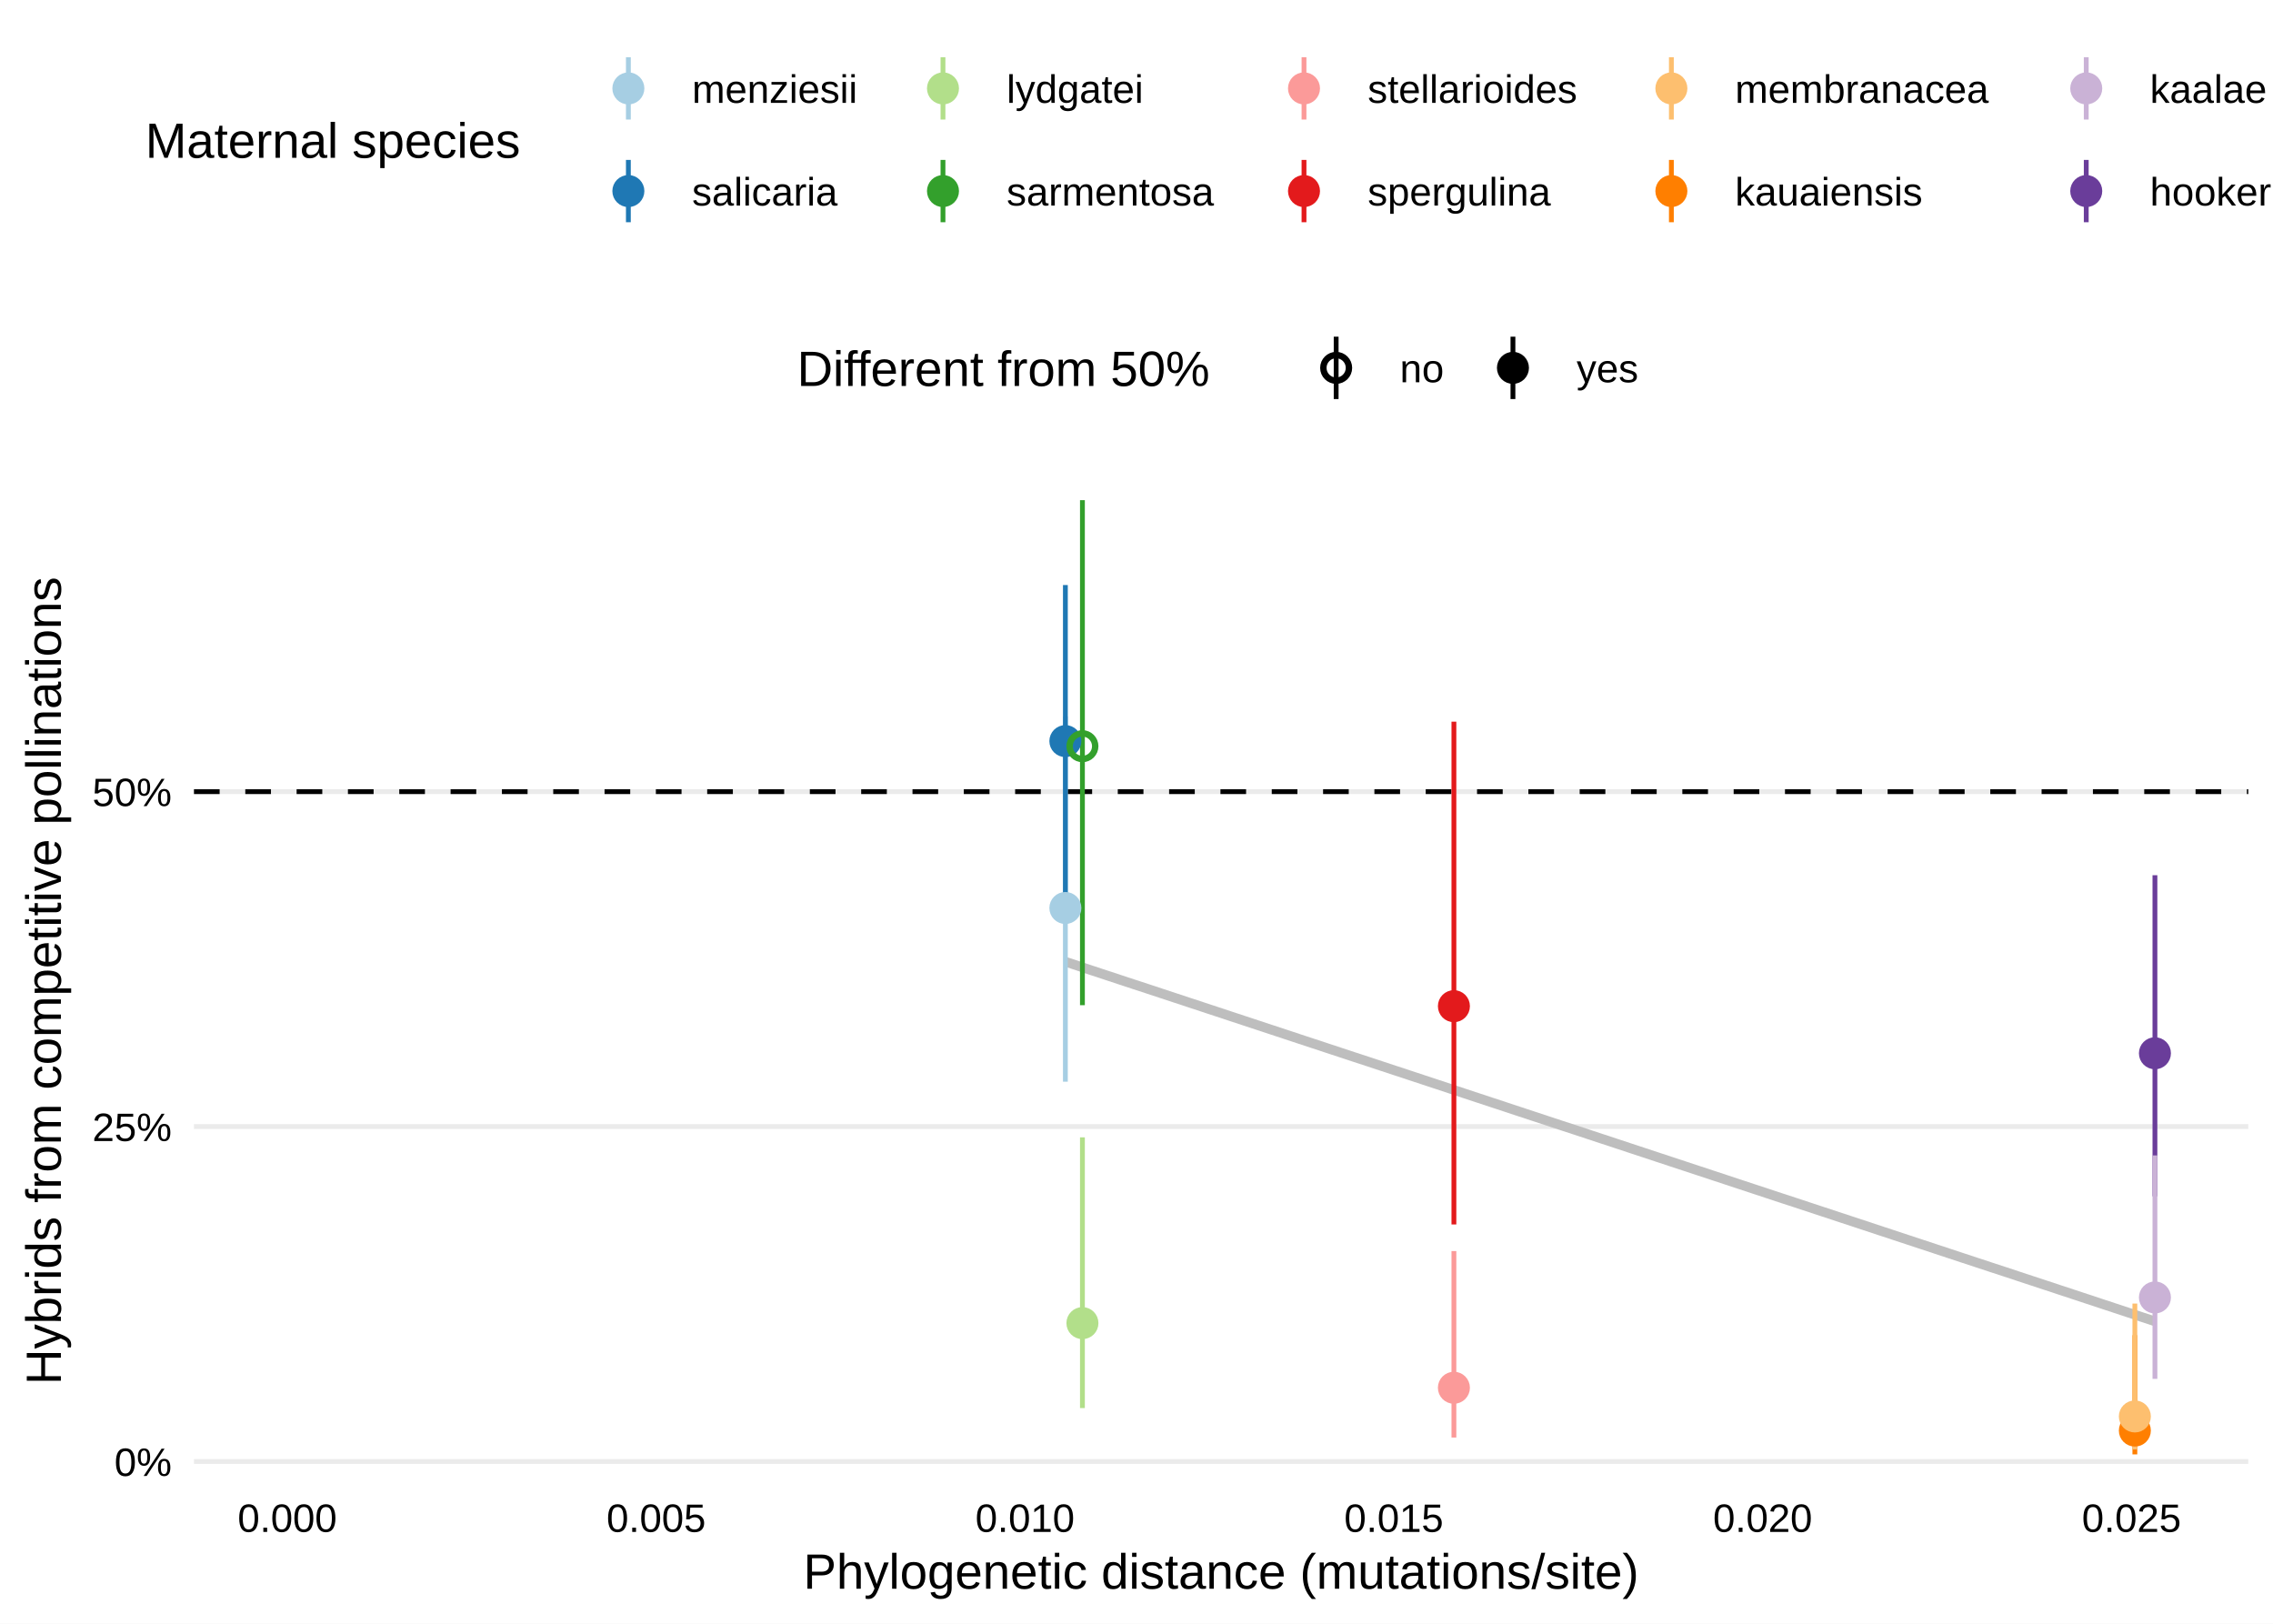
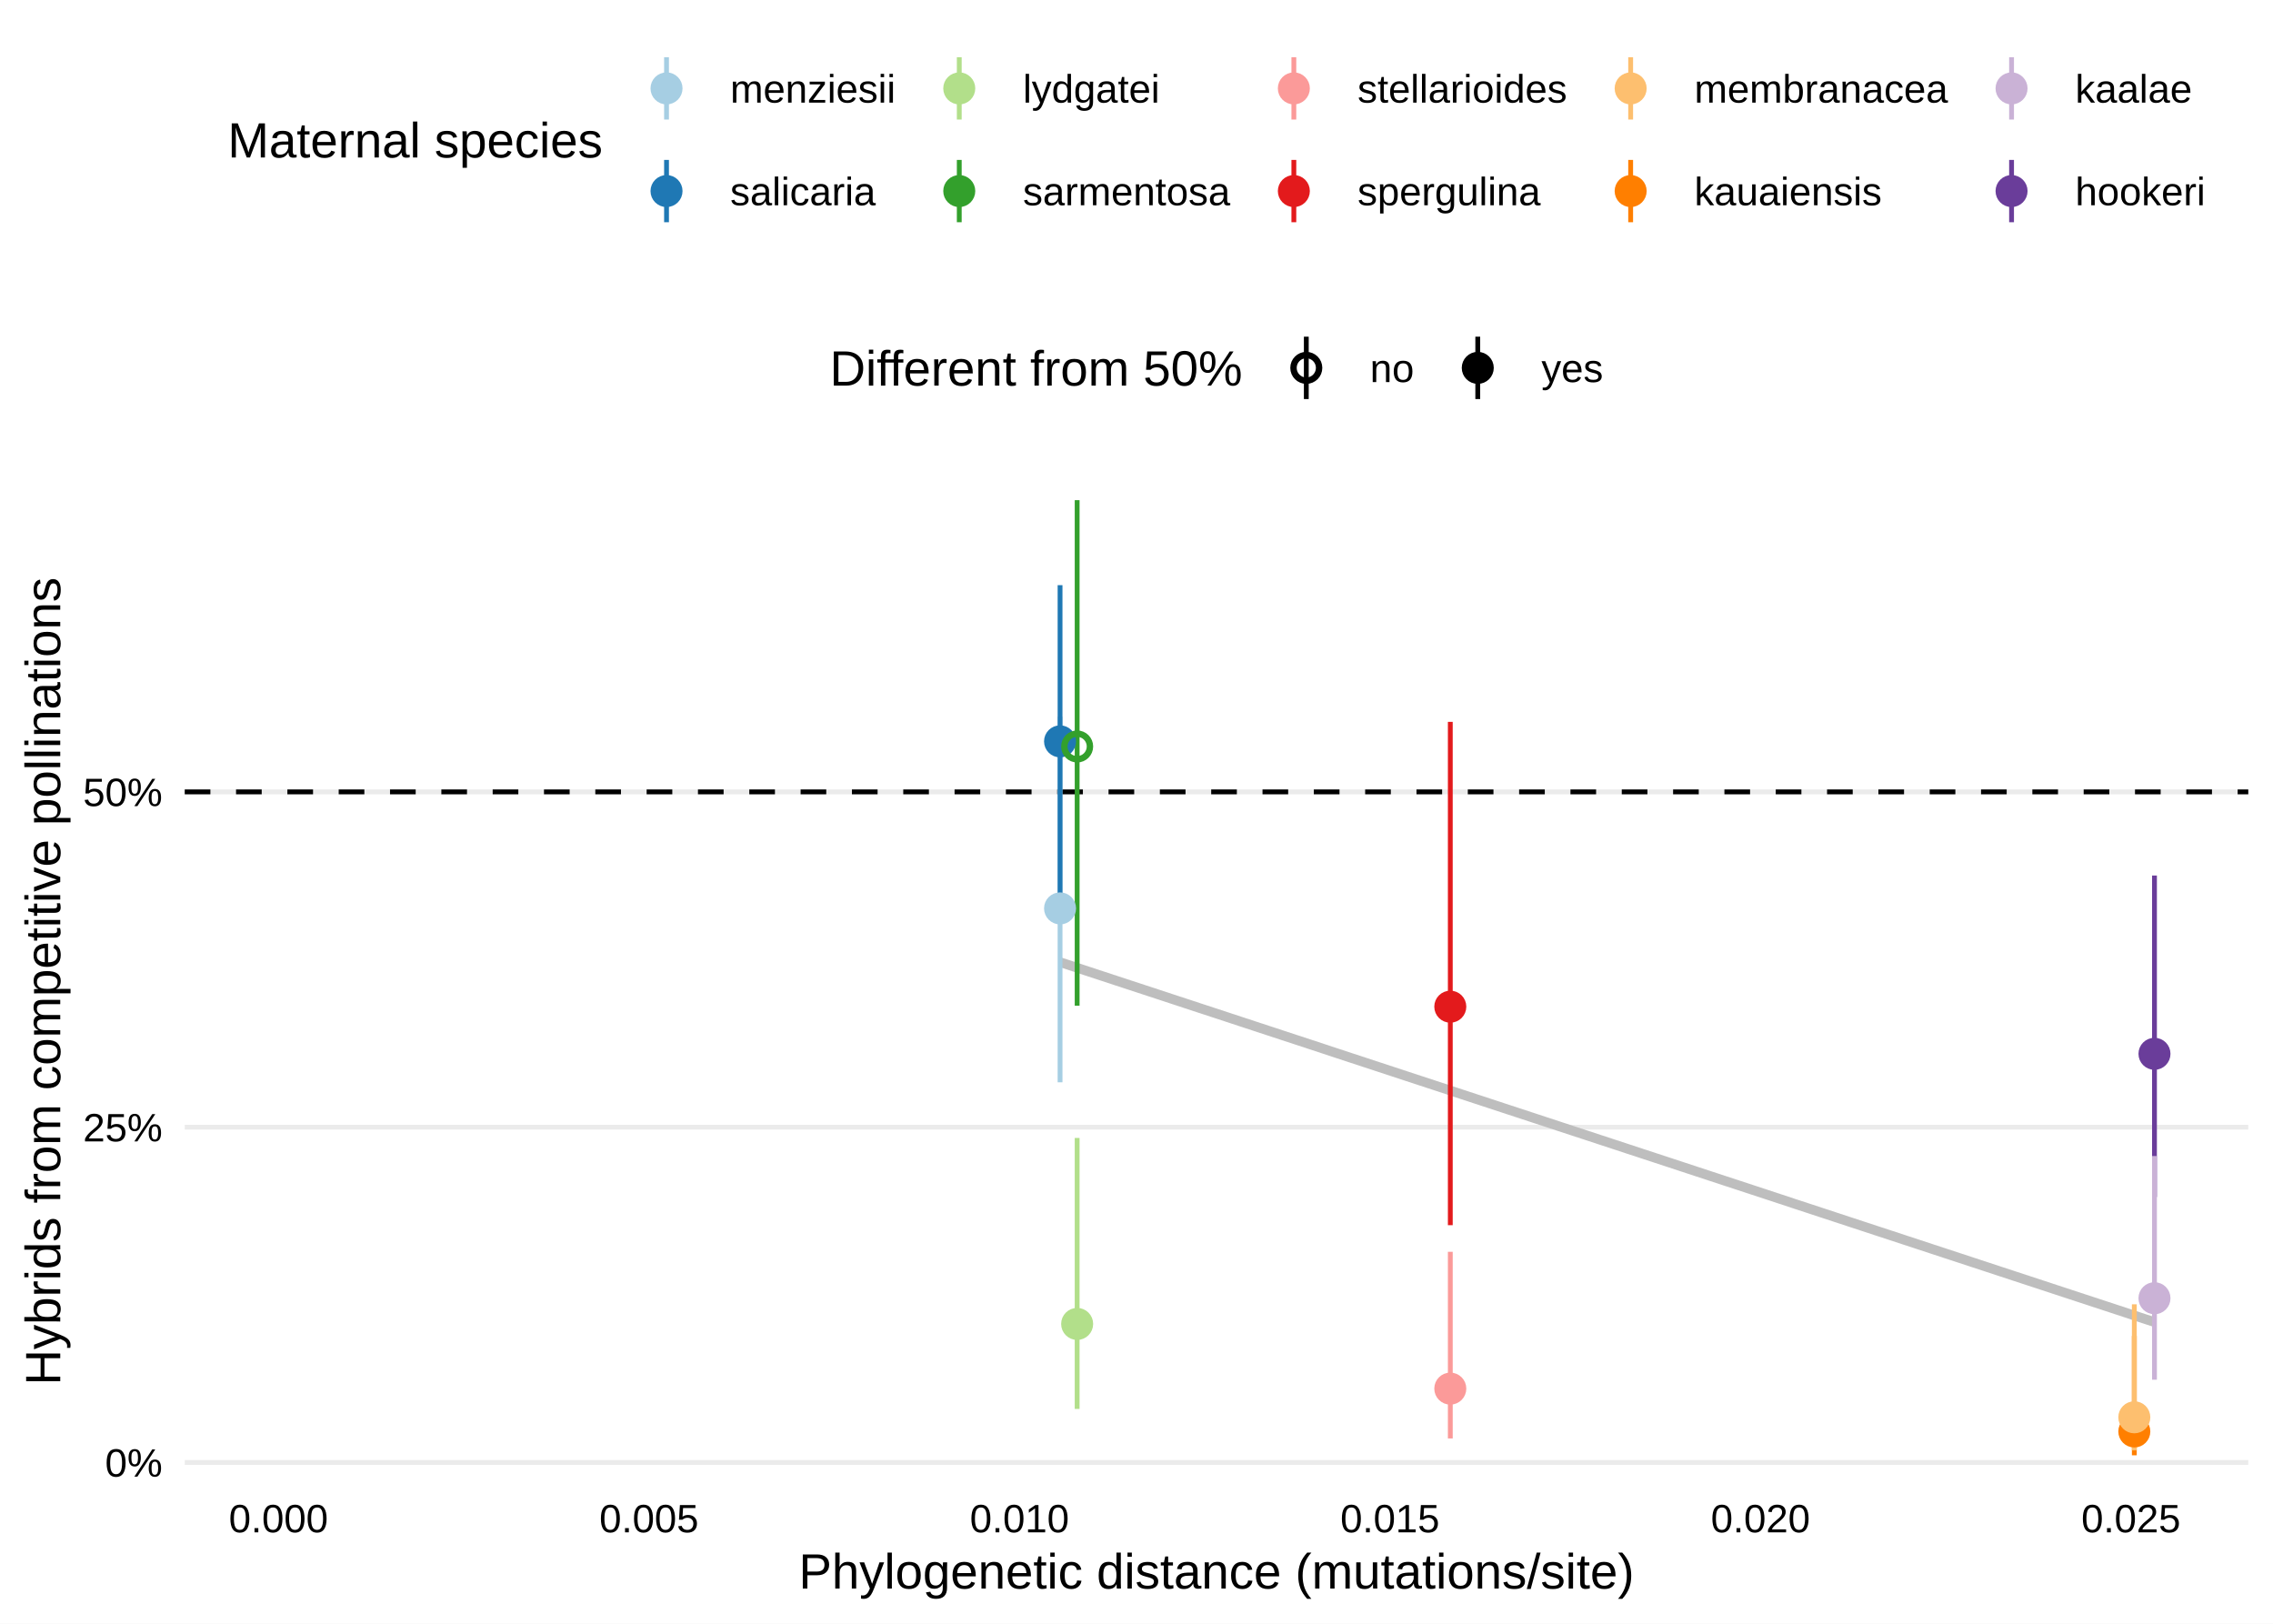
- <svg xmlns="http://www.w3.org/2000/svg" class="svglite" width="504.00pt" height="360.00pt" viewBox="0 0 504.00 360.00">
-   <defs>
-     <style type="text/css">
+ <svg xmlns="http://www.w3.org/2000/svg" width="504.00pt" height="360.00pt" viewBox="0 0 504.00 360.00">
+   <g class="svglite">
+     <defs>
+       <style type="text/css">
    .svglite line, .svglite polyline, .svglite polygon, .svglite path, .svglite rect, .svglite circle {
      fill: none;
      stroke: #000000;
      stroke-linecap: round;
      stroke-linejoin: round;
      stroke-miterlimit: 10.00;
    }
    .svglite text {
      white-space: pre;
    }
+     .svglite g.glyphgroup path {
+       fill: inherit;
+       stroke: none;
+     }
  </style>
-   </defs>
-   <rect width="100%" height="100%" style="stroke: none; fill: #FFFFFF;" />
-   <defs>
-     <clipPath id="cpMC4wMHw1MDQuMDB8MC4wMHwzNjAuMDA=">
-       <rect x="0.00" y="0.00" width="504.00" height="360.00" />
-     </clipPath>
-   </defs>
-   <g clip-path="url(#cpMC4wMHw1MDQuMDB8MC4wMHwzNjAuMDA=)">
+     </defs>
+     <rect width="100%" height="100%" style="stroke: none; fill: #FFFFFF;" />
+     <defs>
+       <clipPath id="cpMC4wMHw1MDQuMDB8MC4wMHwzNjAuMDA=">
+         <rect x="0.00" y="0.00" width="504.00" height="360.00" />
+       </clipPath>
+     </defs>
+     <g clip-path="url(#cpMC4wMHw1MDQuMDB8MC4wMHwzNjAuMDA=)">
</g>
-   <defs>
-     <clipPath id="cpNDMuMDF8NDk4LjUyfDEwNi42M3wzMjguMjk=">
-       <rect x="43.01" y="106.63" width="455.51" height="221.66" />
-     </clipPath>
-   </defs>
-   <g clip-path="url(#cpNDMuMDF8NDk4LjUyfDEwNi42M3wzMjguMjk=)">
-     <polyline points="43.01,324.03 498.52,324.03 " style="stroke-width: 1.07; stroke: #EBEBEB; stroke-linecap: butt;" />
-     <polyline points="43.01,249.77 498.52,249.77 " style="stroke-width: 1.07; stroke: #EBEBEB; stroke-linecap: butt;" />
-     <polyline points="43.01,175.51 498.52,175.51 " style="stroke-width: 1.07; stroke: #EBEBEB; stroke-linecap: butt;" />
-     <line x1="43.01" y1="175.51" x2="498.52" y2="175.51" style="stroke-width: 1.07; stroke-dasharray: 5.69,5.69; stroke-linecap: butt;" />
-     <polyline points="236.23,213.22 239.29,214.23 242.34,215.24 245.40,216.25 248.46,217.26 251.52,218.27 254.58,219.27 257.63,220.28 260.69,221.29 263.75,222.30 266.81,223.31 269.87,224.32 272.92,225.33 275.98,226.34 279.04,227.35 282.10,228.36 285.16,229.37 288.21,230.38 291.27,231.39 294.33,232.40 297.39,233.41 300.45,234.42 303.51,235.42 306.56,236.43 309.62,237.44 312.68,238.45 315.74,239.46 318.80,240.47 321.85,241.48 324.91,242.49 327.97,243.50 331.03,244.51 334.09,245.52 337.14,246.53 340.20,247.54 343.26,248.55 346.32,249.56 349.38,250.56 352.43,251.57 355.49,252.58 358.55,253.59 361.61,254.60 364.67,255.61 367.72,256.62 370.78,257.63 373.84,258.64 376.90,259.65 379.96,260.66 383.02,261.67 386.07,262.68 389.13,263.69 392.19,264.70 395.25,265.71 398.31,266.71 401.36,267.72 404.42,268.73 407.48,269.74 410.54,270.75 413.60,271.76 416.65,272.77 419.71,273.78 422.77,274.79 425.83,275.80 428.89,276.81 431.94,277.82 435.00,278.83 438.06,279.84 441.12,280.85 444.18,281.85 447.23,282.86 450.29,283.87 453.35,284.88 456.41,285.89 459.47,286.90 462.53,287.91 465.58,288.92 468.64,289.93 471.70,290.94 474.76,291.95 477.82,292.96 " style="stroke-width: 2.13; stroke: #BEBEBE; stroke-linecap: butt;" />
-     <line x1="477.82" y1="265.24" x2="477.82" y2="194.04" style="stroke-width: 1.07; stroke: #6A3D9A; stroke-linecap: butt;" />
-     <line x1="477.82" y1="305.71" x2="477.82" y2="256.16" style="stroke-width: 1.07; stroke: #CAB2D6; stroke-linecap: butt;" />
-     <line x1="473.37" y1="322.45" x2="473.37" y2="296.01" style="stroke-width: 1.07; stroke: #FF7F00; stroke-linecap: butt;" />
-     <line x1="240.01" y1="312.18" x2="240.01" y2="252.16" style="stroke-width: 1.07; stroke: #B2DF8A; stroke-linecap: butt;" />
-     <line x1="473.37" y1="321.36" x2="473.37" y2="289.01" style="stroke-width: 1.07; stroke: #FDBF6F; stroke-linecap: butt;" />
-     <line x1="236.23" y1="239.83" x2="236.23" y2="158.84" style="stroke-width: 1.07; stroke: #A6CEE3; stroke-linecap: butt;" />
-     <line x1="236.23" y1="200.18" x2="236.23" y2="129.71" style="stroke-width: 1.07; stroke: #1F78B4; stroke-linecap: butt;" />
-     <line x1="240.01" y1="222.86" x2="240.01" y2="110.90" style="stroke-width: 1.07; stroke: #33A02C; stroke-linecap: butt;" />
-     <line x1="322.38" y1="271.48" x2="322.38" y2="160.00" style="stroke-width: 1.07; stroke: #E31A1C; stroke-linecap: butt;" />
-     <line x1="322.38" y1="318.72" x2="322.38" y2="277.37" style="stroke-width: 1.07; stroke: #FB9A99; stroke-linecap: butt;" />
-     <circle cx="477.82" cy="233.52" r="2.84" style="stroke-width: 1.42; stroke: #6A3D9A; fill: #6A3D9A;" />
-     <circle cx="477.82" cy="287.66" r="2.84" style="stroke-width: 1.42; stroke: #CAB2D6; fill: #CAB2D6;" />
-     <circle cx="473.37" cy="317.17" r="2.84" style="stroke-width: 1.42; stroke: #FF7F00; fill: #FF7F00;" />
-     <circle cx="240.01" cy="293.35" r="2.84" style="stroke-width: 1.42; stroke: #B2DF8A; fill: #B2DF8A;" />
-     <circle cx="473.37" cy="314.04" r="2.84" style="stroke-width: 1.42; stroke: #FDBF6F; fill: #FDBF6F;" />
-     <circle cx="236.23" cy="201.31" r="2.84" style="stroke-width: 1.42; stroke: #A6CEE3; fill: #A6CEE3;" />
-     <circle cx="236.23" cy="164.31" r="2.84" style="stroke-width: 1.42; stroke: #1F78B4; fill: #1F78B4;" />
-     <circle cx="240.01" cy="165.44" r="2.84" style="stroke-width: 1.42; stroke: #33A02C;" />
-     <circle cx="322.38" cy="223.08" r="2.84" style="stroke-width: 1.42; stroke: #E31A1C; fill: #E31A1C;" />
-     <circle cx="322.38" cy="307.68" r="2.84" style="stroke-width: 1.42; stroke: #FB9A99; fill: #FB9A99;" />
-   </g>
-   <g clip-path="url(#cpMC4wMHw1MDQuMDB8MC4wMHwzNjAuMDA=)">
-     <text x="38.08" y="327.24" text-anchor="end" style="font-size: 8.80px; font-family: &quot;Arial&quot;;">0%</text>
-     <text x="38.08" y="252.98" text-anchor="end" style="font-size: 8.80px; font-family: &quot;Arial&quot;;">25%</text>
-     <text x="38.08" y="178.72" text-anchor="end" style="font-size: 8.80px; font-family: &quot;Arial&quot;;">50%</text>
-     <text x="63.71" y="339.64" text-anchor="middle" style="font-size: 8.80px; font-family: &quot;Arial&quot;;">0.000</text>
-     <text x="145.50" y="339.64" text-anchor="middle" style="font-size: 8.80px; font-family: &quot;Arial&quot;;">0.005</text>
-     <text x="227.28" y="339.64" text-anchor="middle" style="font-size: 8.80px; font-family: &quot;Arial&quot;;">0.010</text>
-     <text x="309.06" y="339.64" text-anchor="middle" style="font-size: 8.80px; font-family: &quot;Arial&quot;;">0.015</text>
-     <text x="390.85" y="339.64" text-anchor="middle" style="font-size: 8.80px; font-family: &quot;Arial&quot;;">0.020</text>
-     <text x="472.63" y="339.64" text-anchor="middle" style="font-size: 8.80px; font-family: &quot;Arial&quot;;">0.025</text>
-     <text x="270.76" y="352.23" text-anchor="middle" style="font-size: 11.00px; font-family: &quot;Arial&quot;;">Phylogenetic distance (mutations/site)</text>
-     <text transform="translate(13.50,217.46) rotate(-90)" text-anchor="middle" style="font-size: 11.00px; font-family: &quot;Arial&quot;;">Hybrids from competitive pollinations</text>
-     <text x="32.22" y="34.99" style="font-size: 11.00px; font-family: &quot;Arial&quot;;">Maternal species</text>
-     <line x1="139.33" y1="26.51" x2="139.33" y2="12.69" style="stroke-width: 1.07; stroke: #A6CEE3; stroke-linecap: butt;" />
-     <circle cx="139.33" cy="19.60" r="2.84" style="stroke-width: 1.42; stroke: #A6CEE3; fill: #A6CEE3;" />
-     <line x1="139.33" y1="49.27" x2="139.33" y2="35.45" style="stroke-width: 1.07; stroke: #1F78B4; stroke-linecap: butt;" />
-     <circle cx="139.33" cy="42.36" r="2.84" style="stroke-width: 1.42; stroke: #1F78B4; fill: #1F78B4;" />
-     <line x1="209.09" y1="26.51" x2="209.09" y2="12.69" style="stroke-width: 1.07; stroke: #B2DF8A; stroke-linecap: butt;" />
-     <circle cx="209.09" cy="19.60" r="2.84" style="stroke-width: 1.42; stroke: #B2DF8A; fill: #B2DF8A;" />
-     <line x1="209.09" y1="49.27" x2="209.09" y2="35.45" style="stroke-width: 1.07; stroke: #33A02C; stroke-linecap: butt;" />
-     <circle cx="209.09" cy="42.36" r="2.84" style="stroke-width: 1.42; stroke: #33A02C; fill: #33A02C;" />
-     <line x1="289.14" y1="26.51" x2="289.14" y2="12.69" style="stroke-width: 1.07; stroke: #FB9A99; stroke-linecap: butt;" />
-     <circle cx="289.14" cy="19.60" r="2.84" style="stroke-width: 1.42; stroke: #FB9A99; fill: #FB9A99;" />
-     <line x1="289.14" y1="49.27" x2="289.14" y2="35.45" style="stroke-width: 1.07; stroke: #E31A1C; stroke-linecap: butt;" />
-     <circle cx="289.14" cy="42.36" r="2.84" style="stroke-width: 1.42; stroke: #E31A1C; fill: #E31A1C;" />
-     <line x1="370.60" y1="26.51" x2="370.60" y2="12.69" style="stroke-width: 1.07; stroke: #FDBF6F; stroke-linecap: butt;" />
-     <circle cx="370.60" cy="19.60" r="2.84" style="stroke-width: 1.42; stroke: #FDBF6F; fill: #FDBF6F;" />
-     <line x1="370.60" y1="49.27" x2="370.60" y2="35.45" style="stroke-width: 1.07; stroke: #FF7F00; stroke-linecap: butt;" />
-     <circle cx="370.60" cy="42.36" r="2.84" style="stroke-width: 1.42; stroke: #FF7F00; fill: #FF7F00;" />
-     <line x1="462.59" y1="26.51" x2="462.59" y2="12.69" style="stroke-width: 1.07; stroke: #CAB2D6; stroke-linecap: butt;" />
-     <circle cx="462.59" cy="19.60" r="2.84" style="stroke-width: 1.42; stroke: #CAB2D6; fill: #CAB2D6;" />
-     <line x1="462.59" y1="49.27" x2="462.59" y2="35.45" style="stroke-width: 1.07; stroke: #6A3D9A; stroke-linecap: butt;" />
-     <circle cx="462.59" cy="42.36" r="2.84" style="stroke-width: 1.42; stroke: #6A3D9A; fill: #6A3D9A;" />
-     <text x="153.45" y="22.81" style="font-size: 8.80px; font-family: &quot;Arial&quot;;">menziesii</text>
-     <text x="153.45" y="45.57" style="font-size: 8.80px; font-family: &quot;Arial&quot;;">salicaria</text>
-     <text x="223.20" y="22.81" style="font-size: 8.80px; font-family: &quot;Arial&quot;;">lydgatei</text>
-     <text x="223.20" y="45.57" style="font-size: 8.80px; font-family: &quot;Arial&quot;;">sarmentosa</text>
-     <text x="303.26" y="22.81" style="font-size: 8.80px; font-family: &quot;Arial&quot;;">stellarioides</text>
-     <text x="303.26" y="45.57" style="font-size: 8.80px; font-family: &quot;Arial&quot;;">spergulina</text>
-     <text x="384.72" y="22.81" style="font-size: 8.80px; font-family: &quot;Arial&quot;;">membranacea</text>
-     <text x="384.72" y="45.57" style="font-size: 8.80px; font-family: &quot;Arial&quot;;">kauaiensis</text>
-     <text x="476.71" y="22.81" style="font-size: 8.80px; font-family: &quot;Arial&quot;;">kaalae</text>
-     <text x="476.71" y="45.57" style="font-size: 8.80px; font-family: &quot;Arial&quot;;">hookeri</text>
-     <text x="176.73" y="85.57" style="font-size: 11.00px; font-family: &quot;Arial&quot;;">Different from 50%</text>
-     <line x1="296.27" y1="88.47" x2="296.27" y2="74.64" style="stroke-width: 1.07; stroke-linecap: butt;" />
-     <circle cx="296.27" cy="81.56" r="2.84" style="stroke-width: 1.42;" />
-     <line x1="335.47" y1="88.47" x2="335.47" y2="74.64" style="stroke-width: 1.07; stroke-linecap: butt;" />
-     <circle cx="335.47" cy="81.56" r="2.84" style="stroke-width: 1.42; fill: #000000;" />
-     <text x="310.39" y="84.76" style="font-size: 8.80px; font-family: &quot;Arial&quot;;">no</text>
-     <text x="349.59" y="84.76" style="font-size: 8.80px; font-family: &quot;Arial&quot;;">yes</text>
+     <defs>
+       <clipPath id="cpNDAuOTZ8NDk4LjUyfDEwNi42M3wzMjguNTA=">
+         <rect x="40.96" y="106.63" width="457.57" height="221.87" />
+       </clipPath>
+     </defs>
+     <g clip-path="url(#cpNDAuOTZ8NDk4LjUyfDEwNi42M3wzMjguNTA=)">
+       <polyline points="40.96,324.24 498.52,324.24 " style="stroke-width: 1.07; stroke: #EBEBEB; stroke-linecap: butt;" />
+       <polyline points="40.96,249.91 498.52,249.91 " style="stroke-width: 1.07; stroke: #EBEBEB; stroke-linecap: butt;" />
+       <polyline points="40.96,175.57 498.52,175.57 " style="stroke-width: 1.07; stroke: #EBEBEB; stroke-linecap: butt;" />
+       <line x1="40.96" y1="175.57" x2="498.52" y2="175.57" style="stroke-width: 1.07; stroke-dasharray: 5.69,5.69; stroke-linecap: butt;" />
+       <polyline points="235.05,213.32 238.12,214.33 241.19,215.34 244.26,216.35 247.33,217.36 250.40,218.37 253.48,219.38 256.55,220.39 259.62,221.40 262.69,222.41 265.76,223.42 268.84,224.43 271.91,225.44 274.98,226.45 278.05,227.46 281.12,228.47 284.19,229.48 287.27,230.49 290.34,231.50 293.41,232.51 296.48,233.53 299.55,234.54 302.63,235.55 305.70,236.56 308.77,237.57 311.84,238.58 314.91,239.59 317.99,240.60 321.06,241.61 324.13,242.62 327.20,243.63 330.27,244.64 333.34,245.65 336.42,246.66 339.49,247.67 342.56,248.68 345.63,249.69 348.70,250.70 351.78,251.71 354.85,252.72 357.92,253.73 360.99,254.74 364.06,255.75 367.14,256.76 370.21,257.77 373.28,258.78 376.35,259.79 379.42,260.80 382.49,261.81 385.57,262.82 388.64,263.83 391.71,264.84 394.78,265.85 397.85,266.87 400.93,267.88 404.00,268.89 407.07,269.90 410.14,270.91 413.21,271.92 416.28,272.93 419.36,273.94 422.43,274.95 425.50,275.96 428.57,276.97 431.64,277.98 434.72,278.99 437.79,280.00 440.86,281.01 443.93,282.02 447.00,283.03 450.08,284.04 453.15,285.05 456.22,286.06 459.29,287.07 462.36,288.08 465.43,289.09 468.51,290.10 471.58,291.11 474.65,292.12 477.72,293.13 " style="stroke-width: 2.13; stroke: #BEBEBE; stroke-linecap: butt;" />
+       <line x1="477.72" y1="265.38" x2="477.72" y2="194.12" style="stroke-width: 1.07; stroke: #6A3D9A; stroke-linecap: butt;" />
+       <line x1="477.72" y1="305.90" x2="477.72" y2="256.30" style="stroke-width: 1.07; stroke: #CAB2D6; stroke-linecap: butt;" />
+       <line x1="473.25" y1="322.65" x2="473.25" y2="296.19" style="stroke-width: 1.07; stroke: #FF7F00; stroke-linecap: butt;" />
+       <line x1="238.84" y1="312.37" x2="238.84" y2="252.30" style="stroke-width: 1.07; stroke: #B2DF8A; stroke-linecap: butt;" />
+       <line x1="473.25" y1="321.56" x2="473.25" y2="289.18" style="stroke-width: 1.07; stroke: #FDBF6F; stroke-linecap: butt;" />
+       <line x1="235.05" y1="239.96" x2="235.05" y2="158.89" style="stroke-width: 1.07; stroke: #A6CEE3; stroke-linecap: butt;" />
+       <line x1="235.05" y1="200.27" x2="235.05" y2="129.73" style="stroke-width: 1.07; stroke: #1F78B4; stroke-linecap: butt;" />
+       <line x1="238.84" y1="222.97" x2="238.84" y2="110.90" style="stroke-width: 1.07; stroke: #33A02C; stroke-linecap: butt;" />
+       <line x1="321.58" y1="271.64" x2="321.58" y2="160.05" style="stroke-width: 1.07; stroke: #E31A1C; stroke-linecap: butt;" />
+       <line x1="321.58" y1="318.92" x2="321.58" y2="277.53" style="stroke-width: 1.07; stroke: #FB9A99; stroke-linecap: butt;" />
+       <circle cx="477.72" cy="233.64" r="2.84" style="stroke-width: 1.42; stroke: #6A3D9A; fill: #6A3D9A;" />
+       <circle cx="477.72" cy="287.83" r="2.84" style="stroke-width: 1.42; stroke: #CAB2D6; fill: #CAB2D6;" />
+       <circle cx="473.25" cy="317.37" r="2.84" style="stroke-width: 1.42; stroke: #FF7F00; fill: #FF7F00;" />
+       <circle cx="238.84" cy="293.53" r="2.84" style="stroke-width: 1.42; stroke: #B2DF8A; fill: #B2DF8A;" />
+       <circle cx="473.25" cy="314.23" r="2.84" style="stroke-width: 1.42; stroke: #FDBF6F; fill: #FDBF6F;" />
+       <circle cx="235.05" cy="201.40" r="2.84" style="stroke-width: 1.42; stroke: #A6CEE3; fill: #A6CEE3;" />
+       <circle cx="235.05" cy="164.37" r="2.84" style="stroke-width: 1.42; stroke: #1F78B4; fill: #1F78B4;" />
+       <circle cx="238.84" cy="165.50" r="2.84" style="stroke-width: 1.42; stroke: #33A02C;" />
+       <circle cx="321.58" cy="223.19" r="2.84" style="stroke-width: 1.42; stroke: #E31A1C; fill: #E31A1C;" />
+       <circle cx="321.58" cy="307.87" r="2.84" style="stroke-width: 1.42; stroke: #FB9A99; fill: #FB9A99;" />
+     </g>
+     <g clip-path="url(#cpMC4wMHw1MDQuMDB8MC4wMHwzNjAuMDA=)">
+       <text x="36.02" y="327.39" text-anchor="end" style="font-size: 8.80px; font-family: &quot;Arial&quot;;">0%</text>
+       <text x="36.02" y="253.06" text-anchor="end" style="font-size: 8.80px; font-family: &quot;Arial&quot;;">25%</text>
+       <text x="36.02" y="178.72" text-anchor="end" style="font-size: 8.80px; font-family: &quot;Arial&quot;;">50%</text>
+       <text x="61.75" y="339.74" text-anchor="middle" style="font-size: 8.80px; font-family: &quot;Arial&quot;;">0.000</text>
+       <text x="143.91" y="339.74" text-anchor="middle" style="font-size: 8.80px; font-family: &quot;Arial&quot;;">0.005</text>
+       <text x="226.06" y="339.74" text-anchor="middle" style="font-size: 8.80px; font-family: &quot;Arial&quot;;">0.010</text>
+       <text x="308.21" y="339.74" text-anchor="middle" style="font-size: 8.80px; font-family: &quot;Arial&quot;;">0.015</text>
+       <text x="390.36" y="339.74" text-anchor="middle" style="font-size: 8.80px; font-family: &quot;Arial&quot;;">0.020</text>
+       <text x="472.51" y="339.74" text-anchor="middle" style="font-size: 8.80px; font-family: &quot;Arial&quot;;">0.025</text>
+       <text x="269.74" y="352.20" text-anchor="middle" style="font-size: 11.00px; font-family: &quot;Arial&quot;;">Phylogenetic distance (mutations/site)</text>
+       <text transform="translate(13.36,217.57) rotate(-90)" text-anchor="middle" style="font-size: 11.00px; font-family: &quot;Arial&quot;;">Hybrids from competitive pollinations</text>
+       <text x="50.48" y="34.92" style="font-size: 11.00px; font-family: &quot;Arial&quot;;">Maternal species</text>
+       <line x1="147.79" y1="26.51" x2="147.79" y2="12.69" style="stroke-width: 1.07; stroke: #A6CEE3; stroke-linecap: butt;" />
+       <circle cx="147.79" cy="19.60" r="2.84" style="stroke-width: 1.42; stroke: #A6CEE3; fill: #A6CEE3;" />
+       <line x1="147.79" y1="49.27" x2="147.79" y2="35.45" style="stroke-width: 1.07; stroke: #1F78B4; stroke-linecap: butt;" />
+       <circle cx="147.79" cy="42.36" r="2.84" style="stroke-width: 1.42; stroke: #1F78B4; fill: #1F78B4;" />
+       <line x1="212.70" y1="26.51" x2="212.70" y2="12.69" style="stroke-width: 1.07; stroke: #B2DF8A; stroke-linecap: butt;" />
+       <circle cx="212.70" cy="19.60" r="2.84" style="stroke-width: 1.42; stroke: #B2DF8A; fill: #B2DF8A;" />
+       <line x1="212.70" y1="49.27" x2="212.70" y2="35.45" style="stroke-width: 1.07; stroke: #33A02C; stroke-linecap: butt;" />
+       <circle cx="212.70" cy="42.36" r="2.84" style="stroke-width: 1.42; stroke: #33A02C; fill: #33A02C;" />
+       <line x1="286.89" y1="26.51" x2="286.89" y2="12.69" style="stroke-width: 1.07; stroke: #FB9A99; stroke-linecap: butt;" />
+       <circle cx="286.89" cy="19.60" r="2.84" style="stroke-width: 1.42; stroke: #FB9A99; fill: #FB9A99;" />
+       <line x1="286.89" y1="49.27" x2="286.89" y2="35.45" style="stroke-width: 1.07; stroke: #E31A1C; stroke-linecap: butt;" />
+       <circle cx="286.89" cy="42.36" r="2.84" style="stroke-width: 1.42; stroke: #E31A1C; fill: #E31A1C;" />
+       <line x1="361.57" y1="26.51" x2="361.57" y2="12.69" style="stroke-width: 1.07; stroke: #FDBF6F; stroke-linecap: butt;" />
+       <circle cx="361.57" cy="19.60" r="2.84" style="stroke-width: 1.42; stroke: #FDBF6F; fill: #FDBF6F;" />
+       <line x1="361.57" y1="49.27" x2="361.57" y2="35.45" style="stroke-width: 1.07; stroke: #FF7F00; stroke-linecap: butt;" />
+       <circle cx="361.57" cy="42.36" r="2.84" style="stroke-width: 1.42; stroke: #FF7F00; fill: #FF7F00;" />
+       <line x1="446.03" y1="26.51" x2="446.03" y2="12.69" style="stroke-width: 1.07; stroke: #CAB2D6; stroke-linecap: butt;" />
+       <circle cx="446.03" cy="19.60" r="2.84" style="stroke-width: 1.42; stroke: #CAB2D6; fill: #CAB2D6;" />
+       <line x1="446.03" y1="49.27" x2="446.03" y2="35.45" style="stroke-width: 1.07; stroke: #6A3D9A; stroke-linecap: butt;" />
+       <circle cx="446.03" cy="42.36" r="2.84" style="stroke-width: 1.42; stroke: #6A3D9A; fill: #6A3D9A;" />
+       <text x="161.91" y="22.75" style="font-size: 8.80px; font-family: &quot;Arial&quot;;">menziesii</text>
+       <text x="161.91" y="45.51" style="font-size: 8.80px; font-family: &quot;Arial&quot;;">salicaria</text>
+       <text x="226.82" y="22.75" style="font-size: 8.80px; font-family: &quot;Arial&quot;;">lydgatei</text>
+       <text x="226.82" y="45.51" style="font-size: 8.80px; font-family: &quot;Arial&quot;;">sarmentosa</text>
+       <text x="301.01" y="22.75" style="font-size: 8.80px; font-family: &quot;Arial&quot;;">stellarioides</text>
+       <text x="301.01" y="45.51" style="font-size: 8.80px; font-family: &quot;Arial&quot;;">spergulina</text>
+       <text x="375.69" y="22.75" style="font-size: 8.80px; font-family: &quot;Arial&quot;;">membranacea</text>
+       <text x="375.69" y="45.51" style="font-size: 8.80px; font-family: &quot;Arial&quot;;">kauaiensis</text>
+       <text x="460.15" y="22.75" style="font-size: 8.80px; font-family: &quot;Arial&quot;;">kaalae</text>
+       <text x="460.15" y="45.51" style="font-size: 8.80px; font-family: &quot;Arial&quot;;">hookeri</text>
+       <text x="183.98" y="85.49" style="font-size: 11.00px; font-family: &quot;Arial&quot;;">Different from 50%</text>
+       <line x1="289.65" y1="88.47" x2="289.65" y2="74.64" style="stroke-width: 1.07; stroke-linecap: butt;" />
+       <circle cx="289.65" cy="81.56" r="2.84" style="stroke-width: 1.42;" />
+       <line x1="327.67" y1="88.47" x2="327.67" y2="74.64" style="stroke-width: 1.07; stroke-linecap: butt;" />
+       <circle cx="327.67" cy="81.56" r="2.84" style="stroke-width: 1.42; fill: #000000;" />
+       <text x="303.77" y="84.71" style="font-size: 8.80px; font-family: &quot;Arial&quot;;">no</text>
+       <text x="341.79" y="84.71" style="font-size: 8.80px; font-family: &quot;Arial&quot;;">yes</text>
+     </g>
  </g>
</svg>
